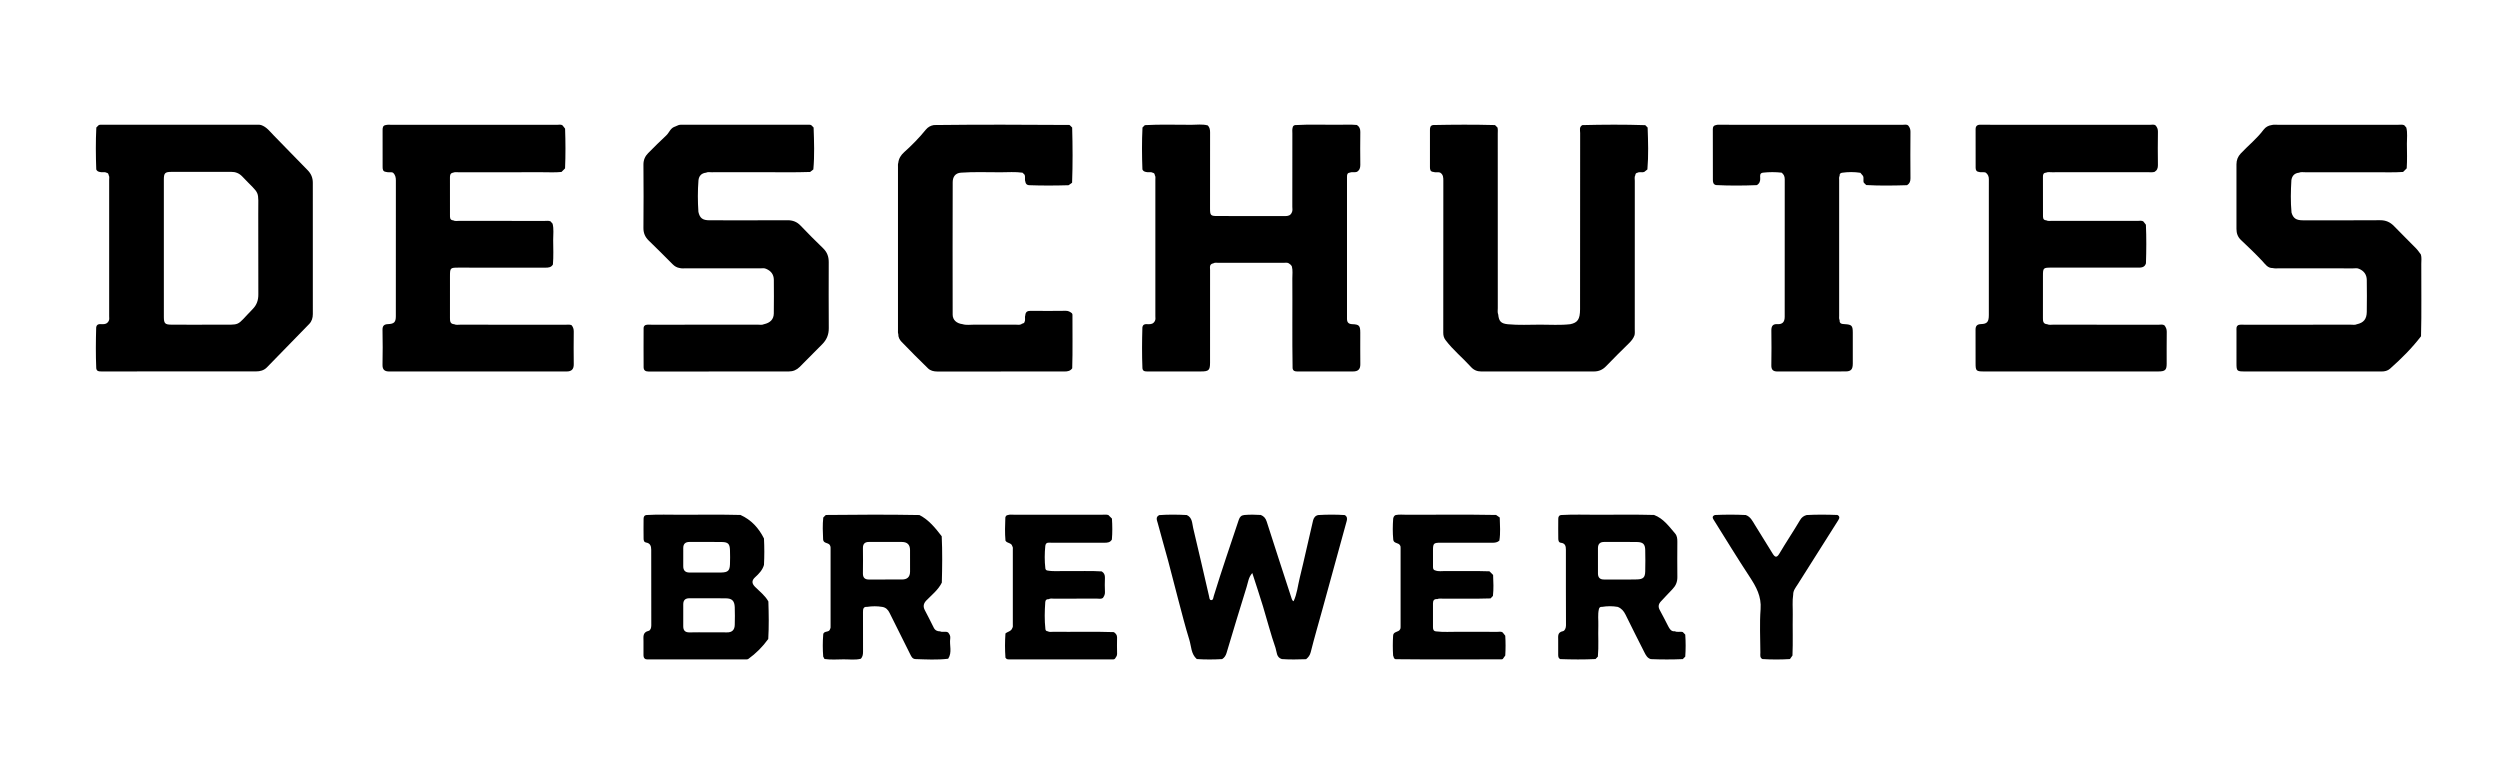
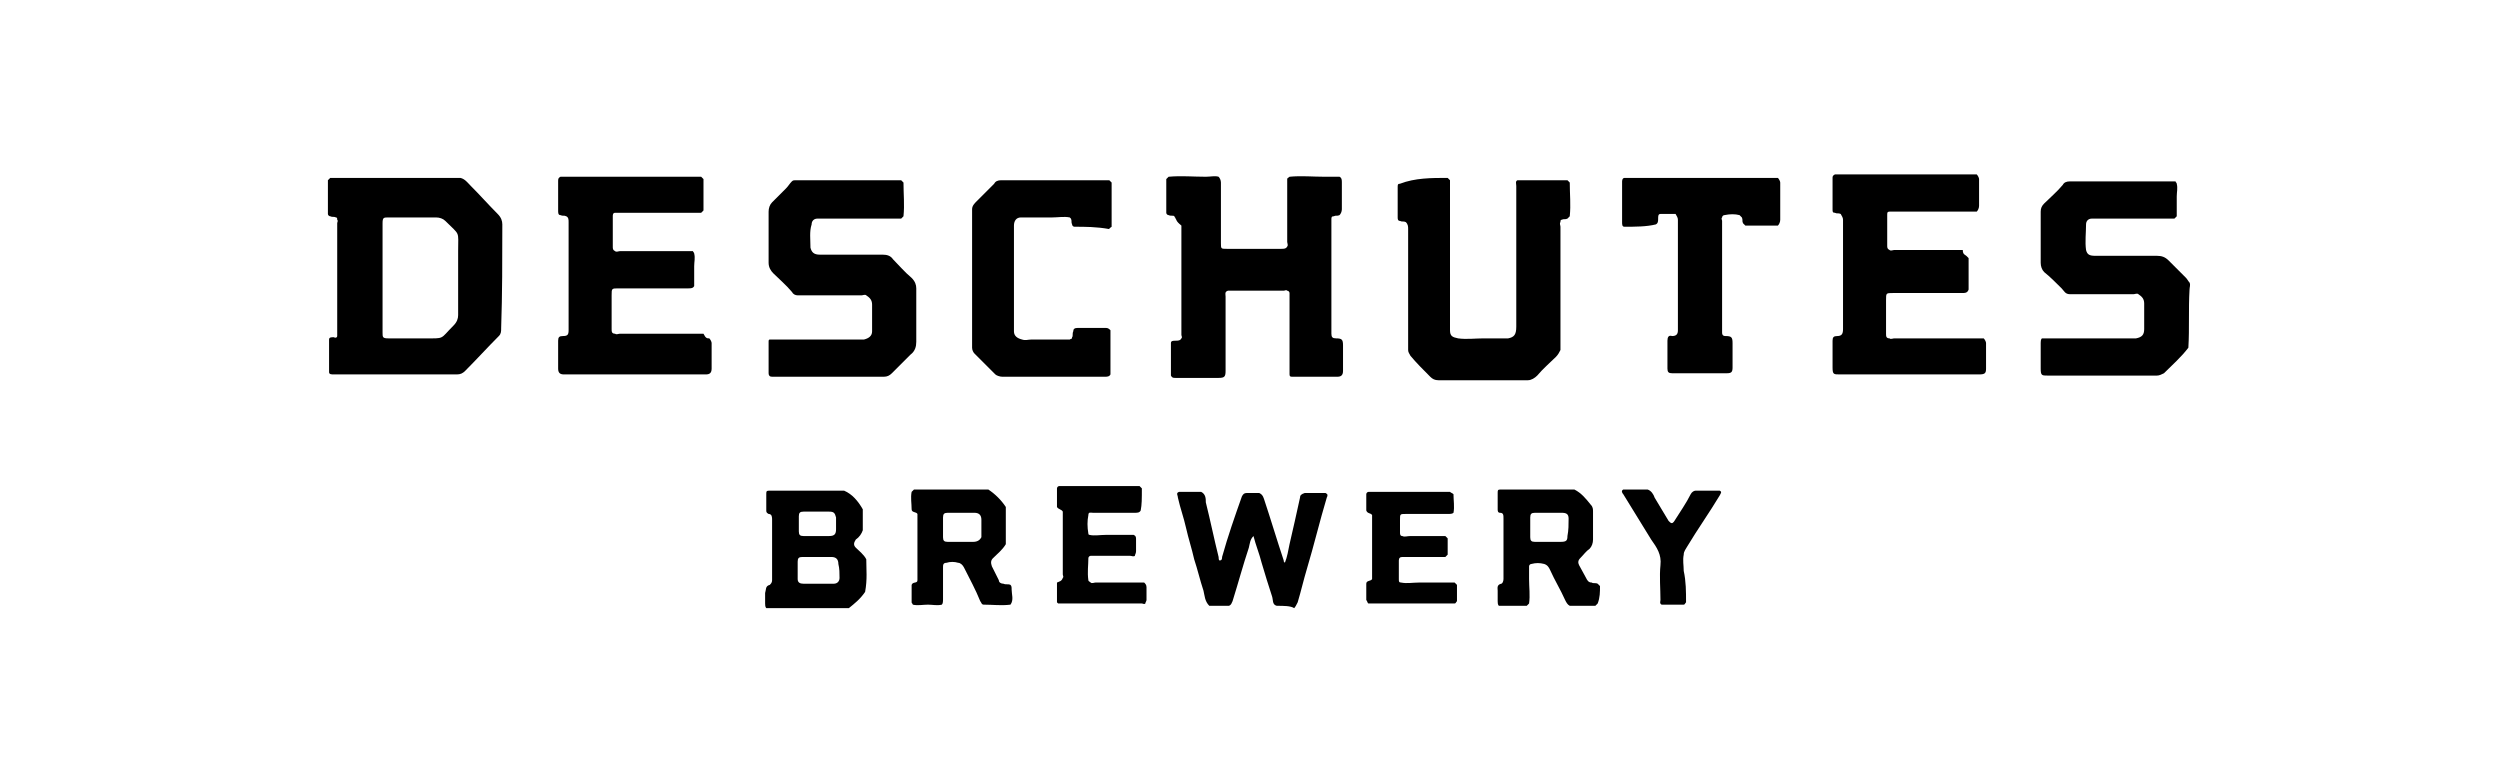
<svg xmlns="http://www.w3.org/2000/svg" viewBox="0 0 215 67">
-   <g fill="#000000">
-     <path d="M99.31,15.052c-0.004-0.115-0.067-0.177-0.177-0.197c-0.184-0.101-0.391-0.002-0.579-0.066   c-0.136-0.024-0.248-0.081-0.306-0.216c-0.044-1.202-0.054-2.405,0.006-3.607c0.068-0.068,0.136-0.136,0.204-0.204   c1.336-0.077,2.673-0.023,4.009-0.029c0.466-0.002,0.938-0.072,1.401,0.053c0.166,0.167,0.199,0.367,0.199,0.599   c-0.008,2.185-0.005,4.37-0.004,6.555c0,0.577,0.055,0.638,0.616,0.638c1.948,0.003,3.895-0.003,5.842,0.005   c0.26,0.001,0.461-0.052,0.572-0.303c0.091-0.163,0.046-0.34,0.046-0.51c0.004-2.096,0.002-4.192,0.004-6.288   c0-0.172-0.025-0.347,0.026-0.517c0.022-0.118,0.094-0.185,0.21-0.207c1.238-0.072,2.478-0.018,3.716-0.028   c0.533-0.005,1.067-0.031,1.599,0.019c0.218,0.14,0.296,0.334,0.293,0.597c-0.013,0.945-0.012,1.891,0,2.836   c0.003,0.261-0.068,0.459-0.291,0.596c-0.196,0.074-0.411-0.015-0.606,0.067c-0.235,0.024-0.249,0.187-0.248,0.375   c0.002,4.066,0.003,8.131,0,12.197c0,0.315,0.136,0.449,0.453,0.461c0.597,0.022,0.688,0.13,0.689,0.738   c0.001,0.902-0.008,1.803,0.004,2.705c0.006,0.443-0.2,0.626-0.629,0.624c-1.598-0.006-3.195-0.008-4.793,0   c-0.22,0.001-0.364-0.043-0.403-0.275c-0.044-2.574-0.004-5.148-0.022-7.722c-0.002-0.345,0.05-0.693-0.04-1.034   c-0.058-0.124-0.161-0.202-0.272-0.272c-0.133-0.075-0.279-0.041-0.419-0.041c-1.882-0.002-3.764-0.003-5.646,0   c-0.139,0-0.286-0.037-0.417,0.047c-0.366,0.063-0.281,0.352-0.281,0.584c-0.004,2.653-0.002,5.305-0.002,7.958   c0,0.646-0.109,0.754-0.77,0.754c-1.532,0-3.063-0.002-4.595,0.001c-0.211,0-0.414,0.007-0.45-0.272   c-0.046-1.17-0.039-2.34-0.004-3.51c0.039-0.309,0.278-0.296,0.491-0.283c0.253,0.015,0.459-0.033,0.583-0.275   c0.076-0.133,0.042-0.279,0.042-0.419c0.002-3.906,0.002-7.813,0-11.719C99.358,15.329,99.396,15.183,99.31,15.052z" />
-     <path d="M128.57,10.756c0.071,0.071,0.143,0.141,0.214,0.212c0.045,0.171,0.023,0.347,0.023,0.52   c0.001,5.001,0.001,10.002,0.003,15.003c0,0.188-0.038,0.38,0.038,0.563c0.056,0.585,0.247,0.775,0.832,0.832   c0.925,0.088,1.852,0.035,2.778,0.034c0.862-0.001,1.726,0.061,2.587-0.039c0.619-0.131,0.838-0.402,0.84-1.29   c0.008-5.05,0.002-10.101,0.008-15.151c0-0.236-0.103-0.517,0.187-0.681c1.804-0.045,3.608-0.055,5.412,0.005   c0.068,0.068,0.136,0.136,0.204,0.204c0.043,1.202,0.083,2.404-0.02,3.606c-0.093,0.072-0.186,0.145-0.28,0.217   c-0.188,0.064-0.395-0.035-0.579,0.066c-0.11,0.019-0.173,0.082-0.177,0.197c-0.094,0.163-0.047,0.34-0.047,0.51   c-0.003,4.247-0.002,8.494-0.003,12.742c0,0.173,0.019,0.347-0.02,0.519c-0.094,0.275-0.269,0.489-0.476,0.692   c-0.666,0.654-1.331,1.31-1.978,1.983c-0.292,0.303-0.631,0.446-1.038,0.446c-3.229,0.001-6.457-0.002-9.686,0.001   c-0.362,0-0.648-0.12-0.895-0.394c-0.707-0.783-1.536-1.45-2.177-2.3c-0.154-0.204-0.199-0.398-0.199-0.638   c0.004-4.352,0.002-8.705,0.006-13.057c0-0.276,0.002-0.539-0.265-0.708c-0.195-0.082-0.41,0.007-0.606-0.067   c-0.259-0.021-0.279-0.217-0.28-0.406c-0.005-1.071-0.004-2.142,0-3.213c0.001-0.192,0.029-0.383,0.281-0.411   C125.027,10.717,126.799,10.708,128.57,10.756z" />
-     <path d="M49.147,27.959c0.142,0.159,0.198,0.338,0.196,0.558c-0.01,0.933-0.014,1.867,0,2.8   c0.007,0.441-0.189,0.63-0.618,0.63c-5.079-0.002-10.157-0.003-15.236,0.001c-0.405,0-0.603-0.14-0.593-0.583   c0.022-0.996,0.02-1.994,0-2.99c-0.007-0.369,0.146-0.49,0.486-0.502c0.517-0.019,0.66-0.175,0.66-0.679   c0.001-3.892-0.001-7.784,0.003-11.676c0-0.262-0.048-0.49-0.25-0.669c-0.195-0.082-0.41,0.007-0.606-0.067   c-0.287-0.03-0.283-0.253-0.284-0.453c-0.005-1.041-0.004-2.082-0.002-3.123c0-0.207,0.006-0.42,0.287-0.454   c0.14-0.037,0.283-0.021,0.424-0.021c4.77-0.001,9.541-0.001,14.311,0.002c0.153,0,0.317-0.052,0.458,0.056   c0.072,0.092,0.143,0.183,0.215,0.275c0.04,1.139,0.046,2.277-0.003,3.416c-0.102,0.103-0.204,0.205-0.306,0.308   c-0.552,0.057-1.105,0.022-1.658,0.023c-2.388,0.005-4.776,0.001-7.164,0.004c-0.172,0-0.348-0.036-0.515,0.037   c-0.246,0.047-0.256,0.235-0.256,0.429c0,1.074-0.002,2.148,0.002,3.222c0.001,0.199-0.02,0.425,0.277,0.447   c0.164,0.088,0.341,0.044,0.511,0.045c2.446,0.003,4.892,0.001,7.338,0.004c0.172,0,0.347-0.032,0.516,0.033   c0.061,0.068,0.121,0.137,0.182,0.205c0.12,0.461,0.048,0.931,0.051,1.397c0.004,0.704,0.039,1.409-0.022,2.113   C47.404,23,47.167,23.02,46.9,23.019c-2.495-0.006-4.99-0.004-7.484-0.003c-0.692,0-0.718,0.029-0.718,0.726   c0,1.2,0.002,2.4-0.001,3.6c-0.001,0.267,0.008,0.517,0.362,0.541c0.166,0.081,0.343,0.04,0.514,0.04   c3.019,0.003,6.039,0.001,9.058,0.004C48.802,27.927,48.978,27.895,49.147,27.959z" />
-     <path d="M184.336,19.053c0.071,0.091,0.142,0.183,0.212,0.274c0.049,1.107,0.041,2.214,0.004,3.321   c-0.114,0.372-0.416,0.368-0.723,0.368c-2.469-0.002-4.938-0.001-7.406-0.001c-0.707,0-0.728,0.023-0.729,0.717   c0,1.203,0.002,2.405-0.002,3.608c-0.001,0.269,0.007,0.518,0.362,0.542c0.166,0.081,0.343,0.04,0.514,0.04   c3.022,0.003,6.043,0.001,9.065,0.005c0.169,0,0.348-0.052,0.509,0.052c0.127,0.163,0.202,0.331,0.199,0.554   c-0.015,0.918-0.004,1.835-0.007,2.753c-0.002,0.539-0.134,0.658-0.727,0.659c-2.769,0.001-5.538,0.001-8.307,0.001   c-2.231,0-4.462,0.001-6.693-0.001c-0.657,0-0.707-0.052-0.707-0.694c-0.001-0.965,0.005-1.931-0.003-2.896   c-0.003-0.335,0.142-0.474,0.475-0.484c0.524-0.016,0.667-0.194,0.668-0.777c0.001-3.481,0-6.962,0-10.443   c0-0.411-0.005-0.823,0.002-1.234c0.004-0.234-0.077-0.422-0.258-0.567c-0.192-0.088-0.403,0.006-0.597-0.067   c-0.221-0.02-0.282-0.17-0.282-0.359c-0.002-1.107-0.001-2.214-0.003-3.321c0-0.154,0.042-0.277,0.19-0.345   c0.138-0.05,0.282-0.028,0.423-0.028c4.803-0.001,9.606-0.002,14.409,0.002c0.153,0,0.317-0.052,0.458,0.056   c0.137,0.155,0.204,0.322,0.2,0.543c-0.015,0.956-0.015,1.912-0.001,2.867c0.004,0.263-0.068,0.454-0.293,0.585   c-0.186,0.054-0.377,0.026-0.566,0.026c-2.752,0.002-5.504,0.001-8.256,0.003c-0.172,0-0.348-0.036-0.515,0.037   c-0.228,0.019-0.259,0.17-0.258,0.361c0.004,1.098,0,2.196,0.004,3.294c0.001,0.197-0.021,0.424,0.277,0.443   c0.164,0.088,0.341,0.044,0.512,0.045c2.448,0.003,4.897,0.001,7.345,0.005C183.999,18.998,184.179,18.94,184.336,19.053z" />
-     <path d="M60.063,18.222c0.12,0.538,0.36,0.723,0.959,0.723c2.232,0.002,4.463,0.007,6.695-0.005   c0.454-0.002,0.813,0.129,1.13,0.461c0.633,0.664,1.282,1.315,1.942,1.952c0.342,0.331,0.483,0.716,0.482,1.18   c-0.004,1.899-0.011,3.798,0.004,5.697c0.004,0.554-0.187,0.997-0.568,1.379c-0.648,0.65-1.289,1.306-1.94,1.953   c-0.252,0.25-0.559,0.383-0.922,0.383c-4.02-0.001-8.04-0.003-12.06,0.007c-0.287,0.001-0.431-0.112-0.434-0.367   c-0.01-1.123-0.003-2.247-0.001-3.37c0-0.122,0.058-0.208,0.166-0.262c0.17-0.055,0.345-0.028,0.518-0.028   c3.051-0.002,6.101-0.001,9.152-0.003c0.171,0,0.348,0.04,0.514-0.04c0.539-0.118,0.839-0.42,0.847-0.923   c0.015-0.963,0.009-1.927,0.003-2.89c-0.003-0.462-0.243-0.772-0.664-0.949c-0.165-0.083-0.342-0.041-0.512-0.041   c-2.131-0.003-4.262-0.002-6.392-0.003c-0.173,0-0.347,0.022-0.518-0.023c-0.251-0.037-0.446-0.151-0.63-0.339   c-0.672-0.689-1.364-1.358-2.051-2.033c-0.301-0.296-0.452-0.633-0.448-1.073c0.017-1.817,0.016-3.634,0.001-5.451   c-0.003-0.405,0.14-0.722,0.41-0.994c0.513-0.514,1.026-1.028,1.558-1.522c0.237-0.22,0.324-0.559,0.653-0.717   c0.135-0.065,0.278-0.106,0.412-0.171c0.076-0.026,0.155-0.025,0.234-0.025c3.628,0,7.256,0,10.884,0   c0.094,0,0.19-0.01,0.279,0.034c0.068,0.068,0.136,0.136,0.204,0.204c0.042,1.202,0.086,2.404-0.022,3.605   c-0.093,0.073-0.185,0.145-0.278,0.218c-1.374,0.049-2.749,0.013-4.123,0.02c-1.454,0.007-2.908,0-4.362,0.003   c-0.156,0-0.316-0.035-0.467,0.038c-0.386,0.046-0.603,0.263-0.649,0.649C59.997,16.408,60.002,17.315,60.063,18.222z" />
-     <path d="M208.208,28.919c-0.787,1.027-1.699,1.936-2.666,2.79c-0.207,0.182-0.457,0.24-0.732,0.239   c-3.926-0.003-7.851-0.002-11.777-0.003c-0.658,0-0.696-0.04-0.696-0.696c-0.001-0.934-0.002-1.868,0.001-2.802   c0.001-0.183-0.045-0.388,0.175-0.496c0.171-0.049,0.346-0.025,0.519-0.025c3.05-0.002,6.101,0,9.151-0.003   c0.171,0,0.348,0.04,0.513-0.04c0.572-0.126,0.837-0.434,0.847-1.057c0.015-0.916,0.012-1.833,0-2.749   c-0.006-0.455-0.237-0.779-0.662-0.956c-0.165-0.083-0.342-0.041-0.512-0.041c-2.131-0.003-4.261-0.002-6.392-0.003   c-0.173,0-0.347,0.022-0.518-0.023c-0.447,0.009-0.641-0.33-0.905-0.61c-0.584-0.621-1.201-1.213-1.824-1.797   c-0.288-0.27-0.394-0.584-0.394-0.96c0.002-1.852,0.002-3.704,0-5.556c0-0.362,0.119-0.668,0.368-0.932   c0.647-0.687,1.394-1.278,1.962-2.041c0.171-0.23,0.411-0.363,0.698-0.404c0.171-0.046,0.345-0.023,0.518-0.023   c3.454-0.002,6.909-0.002,10.363,0c0.172,0,0.347-0.032,0.515,0.033c0.061,0.068,0.121,0.137,0.182,0.205   c0.12,0.461,0.046,0.931,0.051,1.396c0.007,0.704,0.031,1.409-0.016,2.113c-0.104,0.103-0.208,0.206-0.312,0.31   c-0.805,0.055-1.611,0.022-2.416,0.024c-2.008,0.006-4.015-0.003-6.023,0c-0.171,0-0.348-0.036-0.514,0.04   c-0.384,0.041-0.591,0.263-0.652,0.636c-0.054,0.932-0.077,1.863,0.011,2.795c0.143,0.486,0.395,0.662,0.965,0.663   c2.216,0.001,4.433,0.01,6.649-0.007c0.494-0.004,0.87,0.163,1.205,0.51c0.626,0.649,1.274,1.279,1.904,1.925   c0.152,0.156,0.271,0.345,0.404,0.519c0.075,0.263,0.034,0.532,0.033,0.797C208.219,24.766,208.266,26.842,208.208,28.919z" />
-     <path d="M88.483,15.926c-0.185-0.019-0.283-0.125-0.303-0.307c-0.077-0.193,0.02-0.406-0.069-0.597   c-0.058-0.057-0.116-0.114-0.173-0.171c-0.627-0.087-1.258-0.038-1.887-0.035c-1.134,0.005-2.269-0.05-3.403,0.033   c-0.515,0.034-0.714,0.382-0.716,0.823c-0.012,3.795-0.009,7.591-0.003,11.386c0.001,0.456,0.33,0.754,0.846,0.82   c0.325,0.101,0.658,0.041,0.987,0.043c1.202,0.009,2.405,0.005,3.608,0.001c0.155,0,0.317,0.038,0.466-0.04   c0.07-0.091,0.242-0.036,0.269-0.188c0.106-0.182,0-0.389,0.07-0.576c0.019-0.289,0.172-0.389,0.46-0.386   c1.011,0.012,2.022,0.011,3.033-0.002c0.21-0.003,0.357,0.087,0.507,0.2c0.023,0.04,0.056,0.072,0.056,0.126   c-0.007,1.539,0.029,3.079-0.02,4.618c-0.162,0.23-0.395,0.274-0.658,0.274c-3.649-0.003-7.298-0.004-10.947,0.002   c-0.309,0.001-0.592-0.071-0.803-0.276c-0.77-0.749-1.527-1.51-2.273-2.282c-0.166-0.172-0.289-0.398-0.276-0.662   c-0.042-0.107-0.028-0.218-0.028-0.328c-0.001-4.689-0.001-9.377,0-14.066c0-0.11-0.013-0.221,0.026-0.329   c0.04-0.379,0.227-0.67,0.509-0.923c0.666-0.598,1.294-1.234,1.857-1.931c0.18-0.223,0.416-0.351,0.697-0.399   c3.879-0.047,7.758-0.033,11.637-0.007c0.063,0-0.018,0.007,0.045,0.014c0.07,0.069,0.14,0.137,0.209,0.206   c0.044,1.582,0.054,3.164-0.006,4.746c-0.1,0.072-0.2,0.144-0.3,0.216C90.759,15.963,89.621,15.97,88.483,15.926z" />
-     <path d="M147.575,15.916c-0.253-0.061-0.266-0.27-0.267-0.467c-0.003-1.447,0.004-2.895-0.005-4.342   c-0.001-0.214,0.075-0.317,0.273-0.352c0.139-0.045,0.282-0.025,0.424-0.025c5.214-0.001,10.428-0.001,15.642,0.002   c0.153,0,0.317-0.052,0.458,0.056c0.136,0.157,0.202,0.325,0.2,0.546c-0.012,1.334-0.012,2.668,0,4.002   c0.002,0.263-0.073,0.454-0.293,0.59c-1.171,0.035-2.341,0.057-3.512-0.012c-0.069-0.067-0.138-0.134-0.207-0.202   c-0.079-0.189,0.027-0.401-0.072-0.587c-0.074-0.088-0.149-0.177-0.223-0.265c-0.531-0.082-1.062-0.079-1.593-0.002   c-0.145,0.031-0.209,0.12-0.192,0.267c-0.069,0.117-0.041,0.247-0.041,0.371c-0.001,3.886-0.001,7.773,0,11.659   c0,0.125-0.024,0.254,0.039,0.373c-0.023,0.326,0.204,0.335,0.434,0.348c0.612,0.034,0.699,0.125,0.7,0.733   c0.001,0.887,0.002,1.773,0,2.66c-0.001,0.496-0.151,0.672-0.627,0.674c-1.947,0.008-3.894,0-5.842,0.005   c-0.371,0.001-0.544-0.133-0.536-0.533c0.019-0.997,0.015-1.995,0.002-2.992c-0.005-0.369,0.119-0.571,0.511-0.547   c0.452,0.027,0.637-0.191,0.636-0.637c-0.006-3.942-0.006-7.884,0.003-11.826c0.001-0.251-0.084-0.421-0.268-0.565   c-0.532-0.059-1.064-0.059-1.597,0c-0.293,0.034-0.256,0.257-0.244,0.45c0.017,0.266-0.05,0.482-0.29,0.623   C149.916,15.968,148.745,15.977,147.575,15.916z" />
-     <path d="M110.239,56.681c-0.481-0.14-0.43-0.632-0.542-0.955c-0.41-1.173-0.716-2.382-1.078-3.571   c-0.287-0.941-0.599-1.874-0.921-2.874c-0.328,0.358-0.365,0.806-0.488,1.195c-0.596,1.89-1.156,3.792-1.73,5.689   c-0.065,0.213-0.178,0.397-0.375,0.517c-0.727,0.042-1.454,0.047-2.181-0.003c-0.501-0.439-0.467-1.095-0.642-1.657   c-0.352-1.132-0.641-2.284-0.946-3.43c-0.299-1.124-0.577-2.253-0.879-3.376c-0.29-1.079-0.608-2.151-0.892-3.232   c-0.06-0.227-0.215-0.516,0.13-0.685c0.79-0.057,1.581-0.047,2.372-0.005c0.485,0.224,0.451,0.72,0.547,1.121   c0.47,1.944,0.905,3.897,1.361,5.845c0.029,0.125,0.028,0.337,0.173,0.349c0.197,0.017,0.192-0.206,0.234-0.344   c0.675-2.198,1.423-4.372,2.15-6.553c0.089-0.266,0.218-0.395,0.479-0.422c0.473-0.041,0.947-0.034,1.42-0.003   c0.26,0.107,0.412,0.277,0.504,0.566c0.706,2.221,1.437,4.434,2.156,6.651c0.026,0.081,0.052,0.145,0.157,0.203   c0.299-0.63,0.36-1.323,0.522-1.981c0.406-1.649,0.761-3.31,1.153-4.962c0.051-0.215,0.184-0.428,0.453-0.47   c0.759-0.045,1.518-0.048,2.276,0.002c0.193,0.116,0.225,0.288,0.169,0.491c-0.702,2.556-1.404,5.111-2.107,7.667   c-0.333,1.209-0.686,2.413-0.991,3.63c-0.069,0.275-0.204,0.445-0.399,0.607C111.628,56.715,110.933,56.731,110.239,56.681z" />
-     <path d="M120.402,46.902c-0.12-0.254-0.557-0.138-0.583-0.501c-0.056-0.6-0.049-1.201-0.005-1.802   c0.025-0.132,0.076-0.247,0.21-0.305c0.312-0.062,0.628-0.027,0.941-0.026c2.567,0.009,5.133-0.03,7.7,0.019   c0.104,0.073,0.209,0.146,0.313,0.219c0.011,0.663,0.079,1.327-0.034,1.989c-0.173,0.158-0.378,0.182-0.605,0.181   c-1.483-0.007-2.966-0.005-4.449-0.003c-0.598,0.001-0.651,0.057-0.653,0.651c-0.001,0.442-0.002,0.883,0.001,1.325   c0.001,0.169-0.027,0.36,0.209,0.412c0.273,0.103,0.557,0.044,0.836,0.048c1.27,0.02,2.541-0.024,3.812,0.024   c0.104,0.104,0.208,0.208,0.312,0.312c0.026,0.601,0.053,1.201-0.014,1.801c-0.068,0.072-0.136,0.144-0.205,0.217   c-1.358,0.047-2.716,0.007-4.074,0.022c-0.172,0.002-0.348-0.035-0.515,0.038c-0.268-0.023-0.364,0.119-0.363,0.368   c0.003,0.679,0.001,1.358,0,2.037c0,0.188,0.033,0.348,0.263,0.371c0.641,0.082,1.286,0.028,1.929,0.034   c1.116,0.01,2.233,0.001,3.349,0.006c0.152,0.001,0.315-0.053,0.456,0.056c0.073,0.092,0.146,0.184,0.219,0.275   c0.036,0.568,0.035,1.136,0.001,1.704c-0.073,0.101-0.145,0.203-0.218,0.304c-0.03,0.009-0.061,0.025-0.091,0.025   c-3.039-0.002-6.078,0.023-9.117-0.012c-0.182-0.031-0.161-0.202-0.22-0.318c-0.034-0.568-0.034-1.136,0-1.704   c0.014-0.388,0.485-0.278,0.603-0.553c0.044-0.071,0.041-0.15,0.041-0.228c0-2.254,0-4.508,0-6.762   C120.451,47.048,120.454,46.969,120.402,46.902z" />
-     <path d="M95.622,46.4c-0.146,0.259-0.383,0.276-0.648,0.275c-1.51-0.007-3.02-0.007-4.53,0.001   c-0.213,0.001-0.5-0.092-0.548,0.27c-0.063,0.647-0.07,1.293,0.005,1.939c0.017,0.105,0.078,0.165,0.182,0.182   c0.562,0.097,1.128,0.028,1.692,0.042c0.991,0.025,1.983-0.036,2.973,0.032c0.206,0.128,0.285,0.307,0.276,0.553   c-0.016,0.408-0.018,0.818,0.002,1.226c0.01,0.207-0.071,0.358-0.183,0.509c-0.16,0.104-0.338,0.051-0.507,0.051   c-1.23,0.005-2.459,0.001-3.689,0.005c-0.154,0-0.316-0.041-0.463,0.045c-0.181-0.015-0.276,0.07-0.291,0.249   c-0.052,0.774-0.075,1.547,0.012,2.32c0.01,0.116,0.073,0.179,0.189,0.189c0.162,0.092,0.339,0.044,0.509,0.046   c1.73,0.021,3.461-0.032,5.191,0.028c0.157,0.114,0.278,0.24,0.274,0.459c-0.009,0.471-0.011,0.942,0.002,1.413   c0.005,0.179-0.106,0.285-0.183,0.415c-0.092,0.088-0.208,0.057-0.316,0.058c-2.919,0.001-5.837,0.001-8.756,0.001   c-0.079,0-0.158,0.001-0.233-0.028c-0.038-0.038-0.075-0.076-0.113-0.115c-0.05-0.696-0.05-1.391,0-2.087   c0.19-0.164,0.496-0.179,0.59-0.465c0.067-0.1,0.044-0.214,0.044-0.323c0.001-2.133,0.001-4.267,0-6.4   c0-0.108,0.024-0.223-0.047-0.321c-0.072-0.31-0.461-0.23-0.586-0.476c-0.059-0.663-0.036-1.326-0.011-1.989   c0.028-0.116,0.09-0.197,0.218-0.21c0.169-0.057,0.344-0.029,0.516-0.029c2.536-0.002,5.073-0.002,7.609,0   c0.172,0,0.347-0.026,0.517,0.027c0.103,0.102,0.205,0.204,0.308,0.306C95.666,45.2,95.673,45.8,95.622,46.4z" />
-     <path d="M154.153,56.375c-0.072,0.101-0.145,0.203-0.217,0.304c-0.79,0.05-1.581,0.049-2.371,0   c-0.235-0.125-0.173-0.351-0.173-0.546c-0.005-1.249-0.074-2.503,0.019-3.745c0.083-1.101-0.381-1.93-0.945-2.788   c-1.045-1.59-2.038-3.214-3.046-4.827c-0.099-0.158-0.254-0.36,0.061-0.482c0.885-0.041,1.771-0.043,2.656,0.002   c0.405,0.144,0.573,0.506,0.777,0.838c0.51,0.83,1.021,1.66,1.538,2.486c0.188,0.3,0.343,0.387,0.575-0.008   c0.573-0.974,1.208-1.913,1.781-2.886c0.143-0.243,0.317-0.358,0.558-0.429c0.885-0.05,1.77-0.038,2.655-0.006   c0.237,0.127,0.167,0.297,0.06,0.465c-1.157,1.831-2.317,3.66-3.473,5.493c-0.173,0.274-0.396,0.529-0.393,0.882   c-0.089,0.58-0.027,1.163-0.038,1.745C154.156,54.04,154.203,55.208,154.153,56.375z" />
-     <path d="M26.902,15.713c0-0.427-0.146-0.776-0.453-1.086c-0.979-0.986-1.935-1.995-2.911-2.984   c-0.329-0.334-0.612-0.733-1.088-0.89c-0.092-0.032-0.187-0.024-0.282-0.024c-4.451,0-8.903,0-13.354,0   c-0.109,0-0.222-0.017-0.326,0.033c-0.068,0.068-0.136,0.136-0.204,0.204c-0.06,1.202-0.049,2.405-0.006,3.607   c0.057,0.135,0.17,0.192,0.306,0.216c0.188,0.064,0.395-0.035,0.579,0.066c0.11,0.019,0.173,0.082,0.177,0.196   c0.086,0.13,0.048,0.277,0.048,0.416c0.002,3.907,0.002,7.814,0,11.721c0,0.14,0.033,0.285-0.041,0.419   c-0.128,0.236-0.332,0.289-0.585,0.272c-0.213-0.014-0.451-0.025-0.49,0.283c-0.034,1.17-0.044,2.34,0.005,3.51   c0.04,0.275,0.239,0.272,0.452,0.272c4.429-0.002,8.859,0,13.288-0.003c0.348,0,0.679-0.082,0.937-0.347   c1.213-1.244,2.432-2.483,3.639-3.733c0.222-0.23,0.311-0.524,0.311-0.855C26.9,23.243,26.901,19.478,26.902,15.713z M21.73,26.581   c-1.511,1.546-0.899,1.326-3.078,1.34c-1.297,0.009-2.594,0.004-3.891,0c-0.57-0.002-0.668-0.1-0.669-0.66   c-0.002-1.977-0.001-3.954-0.001-5.931c0-1.961-0.001-3.923,0-5.884c0-0.563,0.099-0.664,0.656-0.664   c1.708-0.002,3.417,0.003,5.125-0.003c0.388-0.002,0.701,0.122,0.969,0.405c1.594,1.685,1.358,1.018,1.369,3.287   c0.011,2.278-0.004,4.555,0.007,6.833C22.221,25.805,22.093,26.21,21.73,26.581z" />
-     <path d="M66.08,51.725c-0.28-0.507-0.741-0.852-1.14-1.25c-0.298-0.298-0.306-0.555,0.003-0.836   c0.327-0.297,0.632-0.612,0.759-1.054c0.039-0.758,0.039-1.517,0-2.275c-0.449-0.898-1.091-1.604-2.02-2.023   c-1.709-0.047-3.419-0.016-5.128-0.018c-0.981-0.001-1.962-0.035-2.942,0.022c-0.198,0.017-0.263,0.149-0.264,0.322   c-0.004,0.569-0.01,1.138,0.001,1.707c0.003,0.142,0.018,0.305,0.23,0.341c0.346,0.058,0.426,0.317,0.426,0.621   c0,2.166-0.004,4.332,0.006,6.498c0.001,0.217-0.07,0.435-0.231,0.473c-0.538,0.127-0.436,0.525-0.44,0.888   c-0.003,0.364-0.003,0.727,0,1.091c0.001,0.171-0.017,0.354,0.176,0.453c0.076,0.024,0.155,0.024,0.234,0.024   c2.773,0,5.546,0,8.32,0c0.094,0,0.19,0.011,0.278-0.035c0.668-0.48,1.242-1.055,1.722-1.722   C66.133,53.876,66.116,52.8,66.08,51.725z M58.76,47.125c0.001-0.351,0.184-0.518,0.531-0.517c0.931,0.001,1.863-0.011,2.793,0.005   c0.53,0.009,0.675,0.162,0.694,0.684c0.014,0.41,0.015,0.821,0,1.231c-0.02,0.543-0.174,0.693-0.725,0.707   c-0.457,0.012-0.915,0.002-1.373,0.002c-0.458,0-0.915-0.003-1.373,0.001c-0.373,0.003-0.551-0.177-0.548-0.55   C58.763,48.167,58.759,47.646,58.76,47.125z M63.189,53.733c-0.009,0.437-0.226,0.663-0.684,0.652   c-0.538-0.013-1.076-0.003-1.614-0.003c-0.522,0-1.045-0.013-1.566,0.004c-0.377,0.012-0.566-0.138-0.566-0.52   c0.002-0.633,0-1.266,0.001-1.899c0.001-0.35,0.174-0.518,0.528-0.517c1.044,0.004,2.089-0.008,3.133,0.006   c0.534,0.007,0.743,0.215,0.767,0.757C63.21,52.72,63.2,53.227,63.189,53.733z" />
-     <path d="M144.932,54.575c-0.071-0.073-0.142-0.145-0.212-0.218c-0.22-0.066-0.457,0.039-0.673-0.066   c-0.336,0.035-0.461-0.209-0.587-0.447c-0.239-0.456-0.463-0.92-0.714-1.368c-0.165-0.294-0.121-0.532,0.102-0.765   c0.327-0.341,0.642-0.694,0.973-1.031c0.288-0.294,0.437-0.628,0.432-1.048c-0.012-1.013-0.008-2.026-0.001-3.038   c0.002-0.259-0.02-0.514-0.191-0.712c-0.529-0.614-1.006-1.292-1.81-1.595c-1.63-0.047-3.26-0.016-4.891-0.018   c-1.028-0.001-2.057-0.036-3.085,0.022c-0.198,0.017-0.263,0.149-0.264,0.322c-0.004,0.57-0.01,1.139,0.001,1.708   c0.003,0.146,0.027,0.337,0.222,0.357c0.38,0.039,0.433,0.299,0.433,0.596c0.002,2.168-0.004,4.336,0.008,6.503   c0.001,0.241-0.104,0.473-0.261,0.504c-0.49,0.097-0.407,0.441-0.41,0.762c-0.004,0.396-0.003,0.791,0,1.187   c0.001,0.171-0.017,0.354,0.176,0.453c1.012,0.036,2.024,0.045,3.035-0.005c0.067-0.07,0.134-0.139,0.202-0.209   c0.083-0.892,0.009-1.786,0.039-2.678c0.016-0.467-0.061-0.937,0.048-1.401c0.03-0.148,0.12-0.216,0.272-0.199   c0.449-0.073,0.899-0.077,1.348,0.002c0.319,0.123,0.519,0.355,0.669,0.661c0.533,1.087,1.078,2.167,1.625,3.247   c0.125,0.246,0.253,0.499,0.553,0.584c0.916,0.036,1.833,0.04,2.749-0.002c0.071-0.071,0.141-0.143,0.212-0.214   C144.977,55.838,144.977,55.207,144.932,54.575z M141.489,49.145c-0.013,0.512-0.173,0.667-0.697,0.685   c-0.473,0.017-0.947,0.007-1.421,0.007c0,0.001,0-0.001,0,0c-0.474,0-0.948-0.007-1.421,0c-0.357,0.005-0.524-0.169-0.525-0.516   c-0.002-0.726,0-1.453-0.001-2.179c-0.001-0.347,0.164-0.532,0.516-0.533c0.948-0.002,1.895-0.012,2.843,0.004   c0.518,0.009,0.694,0.186,0.706,0.684C141.504,47.913,141.505,48.529,141.489,49.145z" />
-     <path d="M81.721,54.906c0.032-0.207-0.057-0.363-0.18-0.511c-0.216-0.14-0.473,0.01-0.693-0.098   c-0.253,0.001-0.438-0.089-0.556-0.336c-0.242-0.505-0.507-0.998-0.762-1.496c-0.163-0.318-0.108-0.577,0.15-0.84   c0.469-0.479,1.01-0.899,1.317-1.519c0.036-1.329,0.053-2.658-0.009-3.986c-0.544-0.707-1.098-1.404-1.914-1.826   c-2.676-0.049-5.352-0.036-8.028-0.006c-0.063,0.001,0.019,0.008-0.044,0.016c-0.067,0.067-0.134,0.134-0.2,0.2   c-0.069,0.631-0.043,1.264-0.014,1.896c0.026,0.378,0.51,0.236,0.606,0.535c0.044,0.089,0.036,0.184,0.036,0.278   c0,2.205,0,4.409,0,6.614c0,0.093,0.015,0.19-0.048,0.273c-0.058,0.328-0.559,0.11-0.586,0.475c-0.049,0.632-0.049,1.264,0,1.896   c0.037,0.068,0.075,0.135,0.112,0.203c0.545,0.079,1.094,0.035,1.641,0.029c0.496-0.005,0.997,0.076,1.489-0.053   c0.153-0.175,0.185-0.378,0.183-0.607c-0.009-1.132-0.004-2.264-0.004-3.395c0-0.251,0.013-0.488,0.363-0.459   c0.429-0.064,0.858-0.068,1.287,0.003c0.312,0.048,0.499,0.236,0.636,0.516c0.588,1.195,1.191,2.384,1.784,3.576   c0.092,0.184,0.175,0.367,0.412,0.396c0.948,0.03,1.897,0.087,2.844-0.029C81.908,56.1,81.633,55.484,81.721,54.906z    M77.556,49.836c-0.473-0.005-0.947-0.001-1.42-0.001c0,0.001,0,0.002,0,0.003c-0.458,0-0.916-0.006-1.373,0.002   c-0.367,0.006-0.558-0.136-0.552-0.529c0.012-0.726,0.01-1.452,0.001-2.178c-0.004-0.359,0.162-0.525,0.511-0.525   c0.947,0,1.894-0.002,2.841,0.001c0.46,0.001,0.699,0.23,0.699,0.698c0,0.615,0.004,1.231,0.002,1.846   C78.263,49.622,78.02,49.841,77.556,49.836z" />
+   <g>
+     <path d="M101.1,18.8c0-0.1-0.1-0.1-0.1-0.2c-0.1-0.1-0.3,0-0.5-0.1c-0.1,0-0.2-0.1-0.2-0.2c0-1,0-1.9,0-2.9   c0.1-0.1,0.1-0.1,0.2-0.2c1.1-0.1,2.1,0,3.2,0c0.4,0,0.8-0.1,1.1,0c0.1,0.1,0.2,0.3,0.2,0.5c0,1.7,0,3.5,0,5.2c0,0.5,0,0.5,0.5,0.5   c1.6,0,3.1,0,4.7,0c0.2,0,0.4,0,0.5-0.2c0.1-0.1,0-0.3,0-0.4c0-1.7,0-3.4,0-5c0-0.1,0-0.3,0-0.4c0-0.1,0.1-0.1,0.2-0.2   c1-0.1,2,0,3,0c0.4,0,0.9,0,1.3,0c0.2,0.1,0.2,0.3,0.2,0.5c0,0.8,0,1.5,0,2.3c0,0.2-0.1,0.4-0.2,0.5c-0.2,0.1-0.3,0-0.5,0.1   c-0.2,0-0.2,0.1-0.2,0.3c0,3.3,0,6.5,0,9.8c0,0.3,0.1,0.4,0.4,0.4c0.5,0,0.6,0.1,0.6,0.6c0,0.7,0,1.4,0,2.2c0,0.4-0.2,0.5-0.5,0.5   c-1.3,0-2.6,0-3.8,0c-0.2,0-0.3,0-0.3-0.2c0-2.1,0-4.1,0-6.2c0-0.3,0-0.6,0-0.8c0-0.1-0.1-0.2-0.2-0.2c-0.1-0.1-0.2,0-0.3,0   c-1.5,0-3,0-4.5,0c-0.1,0-0.2,0-0.3,0c-0.3,0.1-0.2,0.3-0.2,0.5c0,2.1,0,4.2,0,6.4c0,0.5-0.1,0.6-0.6,0.6c-1.2,0-2.5,0-3.7,0   c-0.2,0-0.3,0-0.4-0.2c0-0.9,0-1.9,0-2.8c0-0.2,0.2-0.2,0.4-0.2c0.2,0,0.4,0,0.5-0.2c0.1-0.1,0-0.2,0-0.3c0-3.1,0-6.3,0-9.4   C101.1,19,101.2,18.9,101.1,18.8z" />
+     <path d="M124.5,15.3c0.1,0.1,0.1,0.1,0.2,0.2c0,0.1,0,0.3,0,0.4c0,4,0,8,0,12c0,0.2,0,0.3,0,0.5c0,0.5,0.2,0.6,0.7,0.7   c0.7,0.1,1.5,0,2.2,0c0.7,0,1.4,0,2.1,0c0.5-0.1,0.7-0.3,0.7-1c0-4,0-8.1,0-12.1c0-0.2-0.1-0.4,0.1-0.5c1.4,0,2.9,0,4.3,0   c0.1,0.1,0.1,0.1,0.2,0.2c0,1,0.1,1.9,0,2.9c-0.1,0.1-0.1,0.1-0.2,0.2c-0.2,0.1-0.3,0-0.5,0.1c-0.1,0-0.1,0.1-0.1,0.2   c-0.1,0.1,0,0.3,0,0.4c0,3.4,0,6.8,0,10.2c0,0.1,0,0.3,0,0.4c-0.1,0.2-0.2,0.4-0.4,0.6c-0.5,0.5-1.1,1-1.6,1.6   c-0.2,0.2-0.5,0.4-0.8,0.4c-2.6,0-5.2,0-7.7,0c-0.3,0-0.5-0.1-0.7-0.3c-0.6-0.6-1.2-1.2-1.7-1.8c-0.1-0.2-0.2-0.3-0.2-0.5   c0-3.5,0-7,0-10.4c0-0.2,0-0.4-0.2-0.6c-0.2-0.1-0.3,0-0.5-0.1c-0.2,0-0.2-0.2-0.2-0.3c0-0.9,0-1.7,0-2.6c0-0.2,0-0.3,0.2-0.3   C121.7,15.3,123.1,15.3,124.5,15.3z" />
+     <path d="M61,29.1c0.1,0.1,0.2,0.3,0.2,0.4c0,0.7,0,1.5,0,2.2c0,0.4-0.2,0.5-0.5,0.5c-4.1,0-8.1,0-12.2,0c-0.3,0-0.5-0.1-0.5-0.5   c0-0.8,0-1.6,0-2.4c0-0.3,0.1-0.4,0.4-0.4c0.4,0,0.5-0.1,0.5-0.5c0-3.1,0-6.2,0-9.3c0-0.2,0-0.4-0.2-0.5c-0.2-0.1-0.3,0-0.5-0.1   c-0.2,0-0.2-0.2-0.2-0.4c0-0.8,0-1.7,0-2.5c0-0.2,0-0.3,0.2-0.4c0.1,0,0.2,0,0.3,0c3.8,0,7.6,0,11.4,0c0.1,0,0.3,0,0.4,0   c0.1,0.1,0.1,0.1,0.2,0.2c0,0.9,0,1.8,0,2.7c-0.1,0.1-0.2,0.2-0.2,0.2c-0.4,0-0.9,0-1.3,0c-1.9,0-3.8,0-5.7,0c-0.1,0-0.3,0-0.4,0   c-0.2,0-0.2,0.2-0.2,0.3c0,0.9,0,1.7,0,2.6c0,0.2,0,0.3,0.2,0.4c0.1,0.1,0.3,0,0.4,0c2,0,3.9,0,5.9,0c0.1,0,0.3,0,0.4,0   c0,0.1,0.1,0.1,0.1,0.2c0.1,0.4,0,0.7,0,1.1c0,0.6,0,1.1,0,1.7c-0.1,0.2-0.3,0.2-0.5,0.2c-2,0-4,0-6,0c-0.6,0-0.6,0-0.6,0.6   c0,1,0,1.9,0,2.9c0,0.2,0,0.4,0.3,0.4c0.1,0.1,0.3,0,0.4,0c2.4,0,4.8,0,7.2,0C60.7,29.1,60.8,29.1,61,29.1z" />
+     <path d="M169.1,22c0.1,0.1,0.1,0.1,0.2,0.2c0,0.9,0,1.8,0,2.7c-0.1,0.3-0.3,0.3-0.6,0.3c-2,0-4,0-5.9,0c-0.6,0-0.6,0-0.6,0.6   c0,1,0,1.9,0,2.9c0,0.2,0,0.4,0.3,0.4c0.1,0.1,0.3,0,0.4,0c2.4,0,4.8,0,7.3,0c0.1,0,0.3,0,0.4,0c0.1,0.1,0.2,0.3,0.2,0.4   c0,0.7,0,1.5,0,2.2c0,0.4-0.1,0.5-0.6,0.5c-2.2,0-4.4,0-6.6,0c-1.8,0-3.6,0-5.4,0c-0.5,0-0.6,0-0.6-0.6c0-0.8,0-1.5,0-2.3   c0-0.3,0.1-0.4,0.4-0.4c0.4,0,0.5-0.2,0.5-0.6c0-2.8,0-5.6,0-8.4c0-0.3,0-0.7,0-1c0-0.2-0.1-0.3-0.2-0.5c-0.2-0.1-0.3,0-0.5-0.1   c-0.2,0-0.2-0.1-0.2-0.3c0-0.9,0-1.8,0-2.7c0-0.1,0-0.2,0.2-0.3c0.1,0,0.2,0,0.3,0c3.8,0,7.7,0,11.5,0c0.1,0,0.3,0,0.4,0   c0.1,0.1,0.2,0.3,0.2,0.4c0,0.8,0,1.5,0,2.3c0,0.2-0.1,0.4-0.2,0.5c-0.1,0-0.3,0-0.5,0c-2.2,0-4.4,0-6.6,0c-0.1,0-0.3,0-0.4,0   c-0.2,0-0.2,0.1-0.2,0.3c0,0.9,0,1.8,0,2.6c0,0.2,0,0.3,0.2,0.4c0.1,0.1,0.3,0,0.4,0c2,0,3.9,0,5.9,0C168.8,21.9,169,21.9,169.1,22   z" />
+     <path d="M69.7,21.3c0.1,0.4,0.3,0.6,0.8,0.6c1.8,0,3.6,0,5.4,0c0.4,0,0.7,0.1,0.9,0.4c0.5,0.5,1,1.1,1.6,1.6   c0.3,0.3,0.4,0.6,0.4,0.9c0,1.5,0,3,0,4.6c0,0.4-0.1,0.8-0.5,1.1c-0.5,0.5-1,1-1.6,1.6c-0.2,0.2-0.4,0.3-0.7,0.3   c-3.2,0-6.4,0-9.6,0c-0.2,0-0.3-0.1-0.3-0.3c0-0.9,0-1.8,0-2.7c0-0.1,0-0.2,0.1-0.2c0.1,0,0.3,0,0.4,0c2.4,0,4.9,0,7.3,0   c0.1,0,0.3,0,0.4,0c0.4-0.1,0.7-0.3,0.7-0.7c0-0.8,0-1.5,0-2.3c0-0.4-0.2-0.6-0.5-0.8c-0.1-0.1-0.3,0-0.4,0c-1.7,0-3.4,0-5.1,0   c-0.1,0-0.3,0-0.4,0c-0.2,0-0.4-0.1-0.5-0.3c-0.5-0.6-1.1-1.1-1.6-1.6c-0.2-0.2-0.4-0.5-0.4-0.9c0-1.5,0-2.9,0-4.4   c0-0.3,0.1-0.6,0.3-0.8c0.4-0.4,0.8-0.8,1.2-1.2c0.2-0.2,0.3-0.4,0.5-0.6c0.1-0.1,0.2-0.1,0.3-0.1c0.1,0,0.1,0,0.2,0   c2.9,0,5.8,0,8.7,0c0.1,0,0.2,0,0.2,0c0.1,0.1,0.1,0.1,0.2,0.2c0,1,0.1,1.9,0,2.9c-0.1,0.1-0.1,0.1-0.2,0.2c-1.1,0-2.2,0-3.3,0   c-1.2,0-2.3,0-3.5,0c-0.1,0-0.3,0-0.4,0c-0.3,0-0.5,0.2-0.5,0.5C69.6,19.9,69.7,20.6,69.7,21.3z" />
+     <path d="M188.2,29.9c-0.6,0.8-1.4,1.5-2.1,2.2c-0.2,0.1-0.4,0.2-0.6,0.2c-3.1,0-6.3,0-9.4,0c-0.5,0-0.6,0-0.6-0.6   c0-0.7,0-1.5,0-2.2c0-0.1,0-0.3,0.1-0.4c0.1,0,0.3,0,0.4,0c2.4,0,4.9,0,7.3,0c0.1,0,0.3,0,0.4,0c0.5-0.1,0.7-0.3,0.7-0.8   c0-0.7,0-1.5,0-2.2c0-0.4-0.2-0.6-0.5-0.8c-0.1-0.1-0.3,0-0.4,0c-1.7,0-3.4,0-5.1,0c-0.1,0-0.3,0-0.4,0c-0.4,0-0.5-0.3-0.7-0.5   c-0.5-0.5-1-1-1.5-1.4c-0.2-0.2-0.3-0.5-0.3-0.8c0-1.5,0-3,0-4.4c0-0.3,0.1-0.5,0.3-0.7c0.5-0.5,1.1-1,1.6-1.6   c0.1-0.2,0.3-0.3,0.6-0.3c0.1,0,0.3,0,0.4,0c2.8,0,5.5,0,8.3,0c0.1,0,0.3,0,0.4,0c0,0.1,0.1,0.1,0.1,0.2c0.1,0.4,0,0.7,0,1.1   c0,0.6,0,1.1,0,1.7c-0.1,0.1-0.2,0.2-0.2,0.2c-0.6,0-1.3,0-1.9,0c-1.6,0-3.2,0-4.8,0c-0.1,0-0.3,0-0.4,0c-0.3,0-0.5,0.2-0.5,0.5   c0,0.7-0.1,1.5,0,2.2c0.1,0.4,0.3,0.5,0.8,0.5c1.8,0,3.5,0,5.3,0c0.4,0,0.7,0.1,1,0.4c0.5,0.5,1,1,1.5,1.5c0.1,0.1,0.2,0.3,0.3,0.4   c0.1,0.2,0,0.4,0,0.6C188.2,26.6,188.3,28.2,188.2,29.9z" />
+     <path d="M92.4,19.5c-0.1,0-0.2-0.1-0.2-0.2c-0.1-0.2,0-0.3-0.1-0.5c0,0-0.1-0.1-0.1-0.1c-0.5-0.1-1,0-1.5,0c-0.9,0-1.8,0-2.7,0   c-0.4,0-0.6,0.3-0.6,0.7c0,3,0,6.1,0,9.1c0,0.4,0.3,0.6,0.7,0.7c0.3,0.1,0.5,0,0.8,0c1,0,1.9,0,2.9,0c0.1,0,0.3,0,0.4,0   c0.1-0.1,0.2,0,0.2-0.2c0.1-0.1,0-0.3,0.1-0.5c0-0.2,0.1-0.3,0.4-0.3c0.8,0,1.6,0,2.4,0c0.2,0,0.3,0.1,0.4,0.2c0,0,0,0.1,0,0.1   c0,1.2,0,2.5,0,3.7c-0.1,0.2-0.3,0.2-0.5,0.2c-2.9,0-5.8,0-8.8,0c-0.2,0-0.5-0.1-0.6-0.2c-0.6-0.6-1.2-1.2-1.8-1.8   c-0.1-0.1-0.2-0.3-0.2-0.5c0-0.1,0-0.2,0-0.3c0-3.8,0-7.5,0-11.3c0-0.1,0-0.2,0-0.3c0-0.3,0.2-0.5,0.4-0.7c0.5-0.5,1-1,1.5-1.5   c0.1-0.2,0.3-0.3,0.6-0.3c3.1,0,6.2,0,9.3,0c0.1,0,0,0,0,0c0.1,0.1,0.1,0.1,0.2,0.2c0,1.3,0,2.5,0,3.8c-0.1,0.1-0.2,0.1-0.2,0.2   C94.3,19.5,93.3,19.5,92.4,19.5z" />
+     <path d="M139.7,19.5c-0.2,0-0.2-0.2-0.2-0.4c0-1.2,0-2.3,0-3.5c0-0.2,0.1-0.3,0.2-0.3c0.1,0,0.2,0,0.3,0c4.2,0,8.3,0,12.5,0   c0.1,0,0.3,0,0.4,0c0.1,0.1,0.2,0.3,0.2,0.4c0,1.1,0,2.1,0,3.2c0,0.2-0.1,0.4-0.2,0.5c-0.9,0-1.9,0-2.8,0c-0.1-0.1-0.1-0.1-0.2-0.2   c-0.1-0.2,0-0.3-0.1-0.5c-0.1-0.1-0.1-0.1-0.2-0.2c-0.4-0.1-0.8-0.1-1.3,0c-0.1,0-0.2,0.1-0.2,0.2c-0.1,0.1,0,0.2,0,0.3   c0,3.1,0,6.2,0,9.3c0,0.1,0,0.2,0,0.3c0,0.3,0.2,0.3,0.3,0.3c0.5,0,0.6,0.1,0.6,0.6c0,0.7,0,1.4,0,2.1c0,0.4-0.1,0.5-0.5,0.5   c-1.6,0-3.1,0-4.7,0c-0.3,0-0.4-0.1-0.4-0.4c0-0.8,0-1.6,0-2.4c0-0.3,0.1-0.5,0.4-0.4c0.4,0,0.5-0.2,0.5-0.5c0-3.2,0-6.3,0-9.5   c0-0.2-0.1-0.3-0.2-0.5c-0.4,0-0.9,0-1.3,0c-0.2,0-0.2,0.2-0.2,0.4c0,0.2,0,0.4-0.2,0.5C141.6,19.5,140.6,19.5,139.7,19.5z" />
+     <path d="M109.8,52.1c-0.4-0.1-0.3-0.5-0.4-0.8c-0.3-0.9-0.6-1.9-0.9-2.9c-0.2-0.8-0.5-1.5-0.7-2.3c-0.3,0.3-0.3,0.6-0.4,1   c-0.5,1.5-0.9,3-1.4,4.6c-0.1,0.2-0.1,0.3-0.3,0.4c-0.6,0-1.2,0-1.7,0c-0.4-0.4-0.4-0.9-0.5-1.3c-0.3-0.9-0.5-1.8-0.8-2.7   c-0.2-0.9-0.5-1.8-0.7-2.7c-0.2-0.9-0.5-1.7-0.7-2.6c0-0.2-0.2-0.4,0.1-0.5c0.6,0,1.3,0,1.9,0c0.4,0.2,0.4,0.6,0.4,0.9   c0.4,1.6,0.7,3.1,1.1,4.7c0,0.1,0,0.3,0.1,0.3c0.2,0,0.2-0.2,0.2-0.3c0.5-1.8,1.1-3.5,1.7-5.2c0.1-0.2,0.2-0.3,0.4-0.3   c0.4,0,0.8,0,1.1,0c0.2,0.1,0.3,0.2,0.4,0.5c0.6,1.8,1.1,3.5,1.7,5.3c0,0.1,0,0.1,0.1,0.2c0.2-0.5,0.3-1.1,0.4-1.6   c0.3-1.3,0.6-2.6,0.9-4c0-0.2,0.1-0.3,0.4-0.4c0.6,0,1.2,0,1.8,0c0.2,0.1,0.2,0.2,0.1,0.4c-0.6,2-1.1,4.1-1.7,6.1   c-0.3,1-0.5,1.9-0.8,2.9c-0.1,0.2-0.2,0.4-0.3,0.5C111,52.1,110.4,52.1,109.8,52.1z" />
+     <path d="M118,44.3c-0.1-0.2-0.4-0.1-0.5-0.4c0-0.5,0-1,0-1.4c0-0.1,0.1-0.2,0.2-0.2c0.2,0,0.5,0,0.8,0c2.1,0,4.1,0,6.2,0   c0.1,0.1,0.2,0.1,0.3,0.2c0,0.5,0.1,1.1,0,1.6c-0.1,0.1-0.3,0.1-0.5,0.1c-1.2,0-2.4,0-3.6,0c-0.5,0-0.5,0-0.5,0.5   c0,0.4,0,0.7,0,1.1c0,0.1,0,0.3,0.2,0.3c0.2,0.1,0.4,0,0.7,0c1,0,2,0,3,0c0.1,0.1,0.2,0.2,0.2,0.2c0,0.5,0,1,0,1.4   c-0.1,0.1-0.1,0.1-0.2,0.2c-1.1,0-2.2,0-3.3,0c-0.1,0-0.3,0-0.4,0c-0.2,0-0.3,0.1-0.3,0.3c0,0.5,0,1.1,0,1.6c0,0.2,0,0.3,0.2,0.3   c0.5,0.1,1,0,1.5,0c0.9,0,1.8,0,2.7,0c0.1,0,0.3,0,0.4,0c0.1,0.1,0.1,0.1,0.2,0.2c0,0.5,0,0.9,0,1.4c-0.1,0.1-0.1,0.2-0.2,0.2   c0,0,0,0-0.1,0c-2.4,0-4.9,0-7.3,0c-0.1,0-0.1-0.2-0.2-0.3c0-0.5,0-0.9,0-1.4c0-0.3,0.4-0.2,0.5-0.4c0-0.1,0-0.1,0-0.2   c0-1.8,0-3.6,0-5.4C118,44.4,118,44.3,118,44.3z" />
+     <path d="M98.1,43.9c-0.1,0.2-0.3,0.2-0.5,0.2c-1.2,0-2.4,0-3.6,0c-0.2,0-0.4-0.1-0.4,0.2c-0.1,0.5-0.1,1,0,1.6   c0,0.1,0.1,0.1,0.1,0.1c0.4,0.1,0.9,0,1.4,0c0.8,0,1.6,0,2.4,0c0.2,0.1,0.2,0.2,0.2,0.4c0,0.3,0,0.7,0,1c0,0.2-0.1,0.3-0.1,0.4   c-0.1,0.1-0.3,0-0.4,0c-1,0-2,0-3,0c-0.1,0-0.3,0-0.4,0c-0.1,0-0.2,0.1-0.2,0.2c0,0.6-0.1,1.2,0,1.9c0,0.1,0.1,0.1,0.2,0.2   c0.1,0.1,0.3,0,0.4,0c1.4,0,2.8,0,4.2,0c0.1,0.1,0.2,0.2,0.2,0.4c0,0.4,0,0.8,0,1.1c0,0.1-0.1,0.2-0.1,0.3c-0.1,0.1-0.2,0-0.3,0   c-2.3,0-4.7,0-7,0c-0.1,0-0.1,0-0.2,0c0,0-0.1-0.1-0.1-0.1c0-0.6,0-1.1,0-1.7c0.2-0.1,0.4-0.1,0.5-0.4c0.1-0.1,0-0.2,0-0.3   c0-1.7,0-3.4,0-5.1c0-0.1,0-0.2,0-0.3c-0.1-0.2-0.4-0.2-0.5-0.4c0-0.5,0-1.1,0-1.6c0-0.1,0.1-0.2,0.2-0.2c0.1,0,0.3,0,0.4,0   c2,0,4.1,0,6.1,0c0.1,0,0.3,0,0.4,0c0.1,0.1,0.2,0.2,0.2,0.2C98.2,42.9,98.2,43.4,98.1,43.9z" />
+     <path d="M145,51.8c-0.1,0.1-0.1,0.2-0.2,0.2c-0.6,0-1.3,0-1.9,0c-0.2-0.1-0.1-0.3-0.1-0.4c0-1-0.1-2,0-3c0.1-0.9-0.3-1.5-0.8-2.2   c-0.8-1.3-1.6-2.6-2.4-3.9c-0.1-0.1-0.2-0.3,0-0.4c0.7,0,1.4,0,2.1,0c0.3,0.1,0.5,0.4,0.6,0.7c0.4,0.7,0.8,1.3,1.2,2   c0.2,0.2,0.3,0.3,0.5,0c0.5-0.8,1-1.5,1.4-2.3c0.1-0.2,0.3-0.3,0.4-0.3c0.7,0,1.4,0,2.1,0c0.2,0.1,0.1,0.2,0,0.4   c-0.9,1.5-1.9,2.9-2.8,4.4c-0.1,0.2-0.3,0.4-0.3,0.7c-0.1,0.5,0,0.9,0,1.4C145,50,145,50.9,145,51.8z" />
+     <path d="M43.2,19.3c0-0.3-0.1-0.6-0.4-0.9c-0.8-0.8-1.5-1.6-2.3-2.4c-0.3-0.3-0.5-0.6-0.9-0.7c-0.1,0-0.1,0-0.2,0   c-3.6,0-7.1,0-10.7,0c-0.1,0-0.2,0-0.3,0c-0.1,0.1-0.1,0.1-0.2,0.2c0,1,0,1.9,0,2.9c0,0.1,0.1,0.2,0.2,0.2c0.2,0.1,0.3,0,0.5,0.1   c0.1,0,0.1,0.1,0.1,0.2c0.1,0.1,0,0.2,0,0.3c0,3.1,0,6.3,0,9.4c0,0.1,0,0.2,0,0.3C29,29,28.9,29.1,28.7,29c-0.2,0-0.4,0-0.4,0.2   c0,0.9,0,1.9,0,2.8c0,0.2,0.2,0.2,0.4,0.2c3.5,0,7.1,0,10.6,0c0.3,0,0.5-0.1,0.7-0.3c1-1,1.9-2,2.9-3c0.2-0.2,0.2-0.4,0.2-0.7   C43.2,25.3,43.2,22.3,43.2,19.3z M39,28c-1.2,1.2-0.7,1.1-2.5,1.1c-1,0-2.1,0-3.1,0c-0.5,0-0.5-0.1-0.5-0.5c0-1.6,0-3.2,0-4.7   c0-1.6,0-3.1,0-4.7c0-0.5,0.1-0.5,0.5-0.5c1.4,0,2.7,0,4.1,0c0.3,0,0.6,0.1,0.8,0.3c1.3,1.3,1.1,0.8,1.1,2.6c0,1.8,0,3.6,0,5.5   C39.4,27.4,39.3,27.7,39,28z" />
+     <path d="M74.5,48.1c-0.2-0.4-0.6-0.7-0.9-1c-0.2-0.2-0.2-0.4,0-0.7c0.3-0.2,0.5-0.5,0.6-0.8c0-0.6,0-1.2,0-1.8   c-0.4-0.7-0.9-1.3-1.6-1.6c-1.4,0-2.7,0-4.1,0c-0.8,0-1.6,0-2.4,0c-0.2,0-0.2,0.1-0.2,0.3c0,0.5,0,0.9,0,1.4c0,0.1,0,0.2,0.2,0.3   c0.3,0,0.3,0.3,0.3,0.5c0,1.7,0,3.5,0,5.2c0,0.2-0.1,0.3-0.2,0.4c-0.4,0.1-0.3,0.4-0.4,0.7c0,0.3,0,0.6,0,0.9c0,0.1,0,0.3,0.1,0.4   c0.1,0,0.1,0,0.2,0c2.2,0,4.4,0,6.7,0c0.1,0,0.2,0,0.2,0c0.5-0.4,1-0.8,1.4-1.4C74.6,49.8,74.5,49,74.5,48.1z M68.7,44.4   c0-0.3,0.1-0.4,0.4-0.4c0.7,0,1.5,0,2.2,0c0.4,0,0.5,0.1,0.6,0.5c0,0.3,0,0.7,0,1c0,0.4-0.1,0.6-0.6,0.6c-0.4,0-0.7,0-1.1,0   c-0.4,0-0.7,0-1.1,0c-0.3,0-0.4-0.1-0.4-0.4C68.7,45.3,68.7,44.9,68.7,44.4z M72.2,49.7c0,0.3-0.2,0.5-0.5,0.5c-0.4,0-0.9,0-1.3,0   c-0.4,0-0.8,0-1.3,0c-0.3,0-0.5-0.1-0.5-0.4c0-0.5,0-1,0-1.5c0-0.3,0.1-0.4,0.4-0.4c0.8,0,1.7,0,2.5,0c0.4,0,0.6,0.2,0.6,0.6   C72.2,48.9,72.2,49.3,72.2,49.7z" />
+     <path d="M137.6,50.4c-0.1-0.1-0.1-0.1-0.2-0.2c-0.2-0.1-0.4,0-0.5-0.1c-0.3,0-0.4-0.2-0.5-0.4c-0.2-0.4-0.4-0.7-0.6-1.1   c-0.1-0.2-0.1-0.4,0.1-0.6c0.3-0.3,0.5-0.6,0.8-0.8c0.2-0.2,0.3-0.5,0.3-0.8c0-0.8,0-1.6,0-2.4c0-0.2,0-0.4-0.2-0.6   c-0.4-0.5-0.8-1-1.4-1.3c-1.3,0-2.6,0-3.9,0c-0.8,0-1.6,0-2.5,0c-0.2,0-0.2,0.1-0.2,0.3c0,0.5,0,0.9,0,1.4c0,0.1,0,0.3,0.2,0.3   c0.3,0,0.3,0.2,0.3,0.5c0,1.7,0,3.5,0,5.2c0,0.2-0.1,0.4-0.2,0.4c-0.4,0.1-0.3,0.4-0.3,0.6c0,0.3,0,0.6,0,0.9c0,0.1,0,0.3,0.1,0.4   c0.8,0,1.6,0,2.4,0c0.1-0.1,0.1-0.1,0.2-0.2c0.1-0.7,0-1.4,0-2.1c0-0.4,0-0.7,0-1.1c0-0.1,0.1-0.2,0.2-0.2c0.4-0.1,0.7-0.1,1.1,0   c0.3,0.1,0.4,0.3,0.5,0.5c0.4,0.9,0.9,1.7,1.3,2.6c0.1,0.2,0.2,0.4,0.4,0.5c0.7,0,1.5,0,2.2,0c0.1-0.1,0.1-0.1,0.2-0.2   C137.6,51.4,137.6,50.9,137.6,50.4z M134.8,46.1c0,0.4-0.1,0.5-0.6,0.5c-0.4,0-0.8,0-1.1,0c0,0,0,0,0,0c-0.4,0-0.8,0-1.1,0   c-0.3,0-0.4-0.1-0.4-0.4c0-0.6,0-1.2,0-1.7c0-0.3,0.1-0.4,0.4-0.4c0.8,0,1.5,0,2.3,0c0.4,0,0.6,0.1,0.6,0.5   C134.9,45.1,134.9,45.6,134.8,46.1z" />
+     <path d="M87,50.7c0-0.2,0-0.3-0.1-0.4c-0.2-0.1-0.4,0-0.6-0.1c-0.2,0-0.4-0.1-0.4-0.3c-0.2-0.4-0.4-0.8-0.6-1.2   c-0.1-0.3-0.1-0.5,0.1-0.7c0.4-0.4,0.8-0.7,1.1-1.2c0-1.1,0-2.1,0-3.2c-0.4-0.6-0.9-1.1-1.5-1.5c-2.1,0-4.3,0-6.4,0c-0.1,0,0,0,0,0   c-0.1,0.1-0.1,0.1-0.2,0.2c-0.1,0.5,0,1,0,1.5c0,0.3,0.4,0.2,0.5,0.4c0,0.1,0,0.1,0,0.2c0,1.8,0,3.5,0,5.3c0,0.1,0,0.2,0,0.2   c0,0.3-0.4,0.1-0.5,0.4c0,0.5,0,1,0,1.5c0,0.1,0.1,0.1,0.1,0.2c0.4,0.1,0.9,0,1.3,0c0.4,0,0.8,0.1,1.2,0c0.1-0.1,0.1-0.3,0.1-0.5   c0-0.9,0-1.8,0-2.7c0-0.2,0-0.4,0.3-0.4c0.3-0.1,0.7-0.1,1,0c0.2,0,0.4,0.2,0.5,0.4c0.5,1,1,1.9,1.4,2.9c0.1,0.1,0.1,0.3,0.3,0.3   c0.8,0,1.5,0.1,2.3,0C87.2,51.6,87,51.1,87,50.7z M83.7,46.6c-0.4,0-0.8,0-1.1,0c0,0,0,0,0,0c-0.4,0-0.7,0-1.1,0   c-0.3,0-0.4-0.1-0.4-0.4c0-0.6,0-1.2,0-1.7c0-0.3,0.1-0.4,0.4-0.4c0.8,0,1.5,0,2.3,0c0.4,0,0.6,0.2,0.6,0.6c0,0.5,0,1,0,1.5   C84.3,46.4,84.1,46.6,83.7,46.6z" />
  </g>
</svg>
